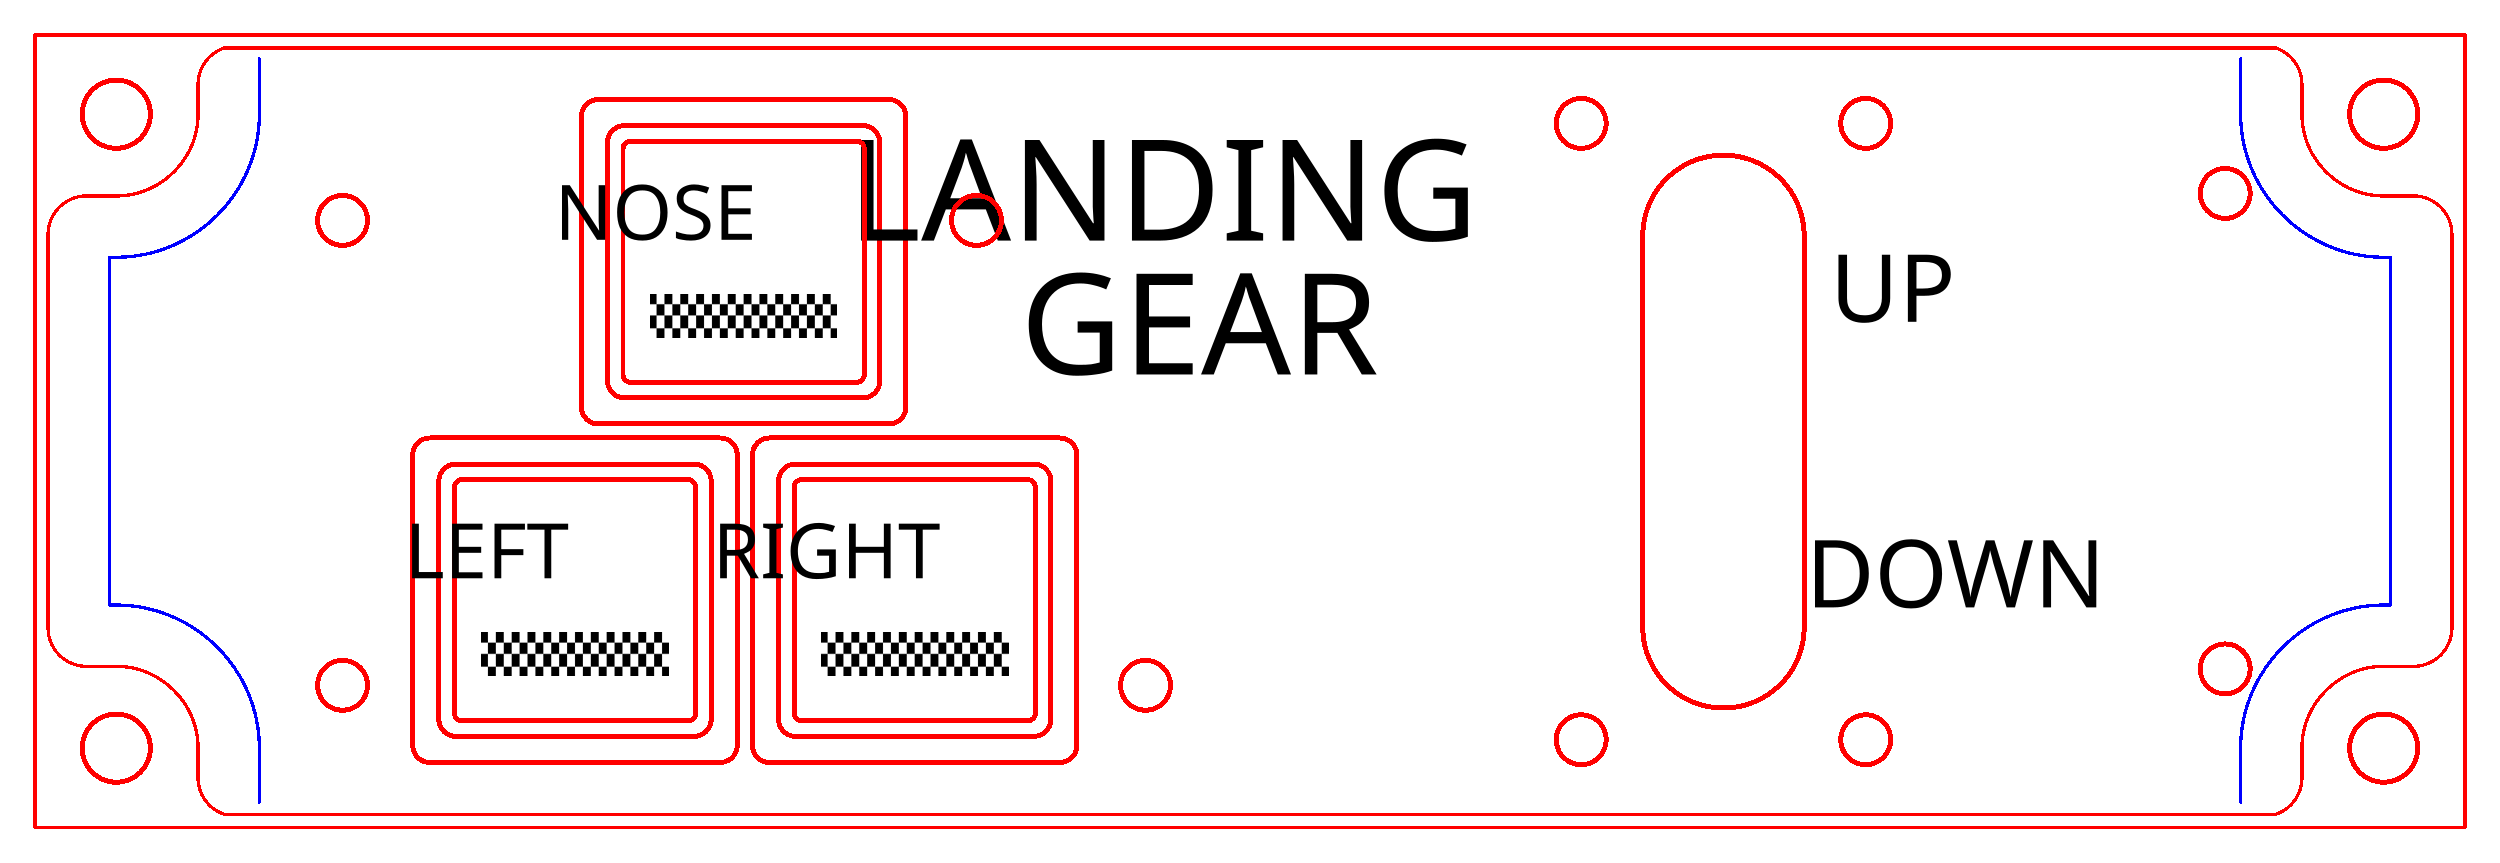
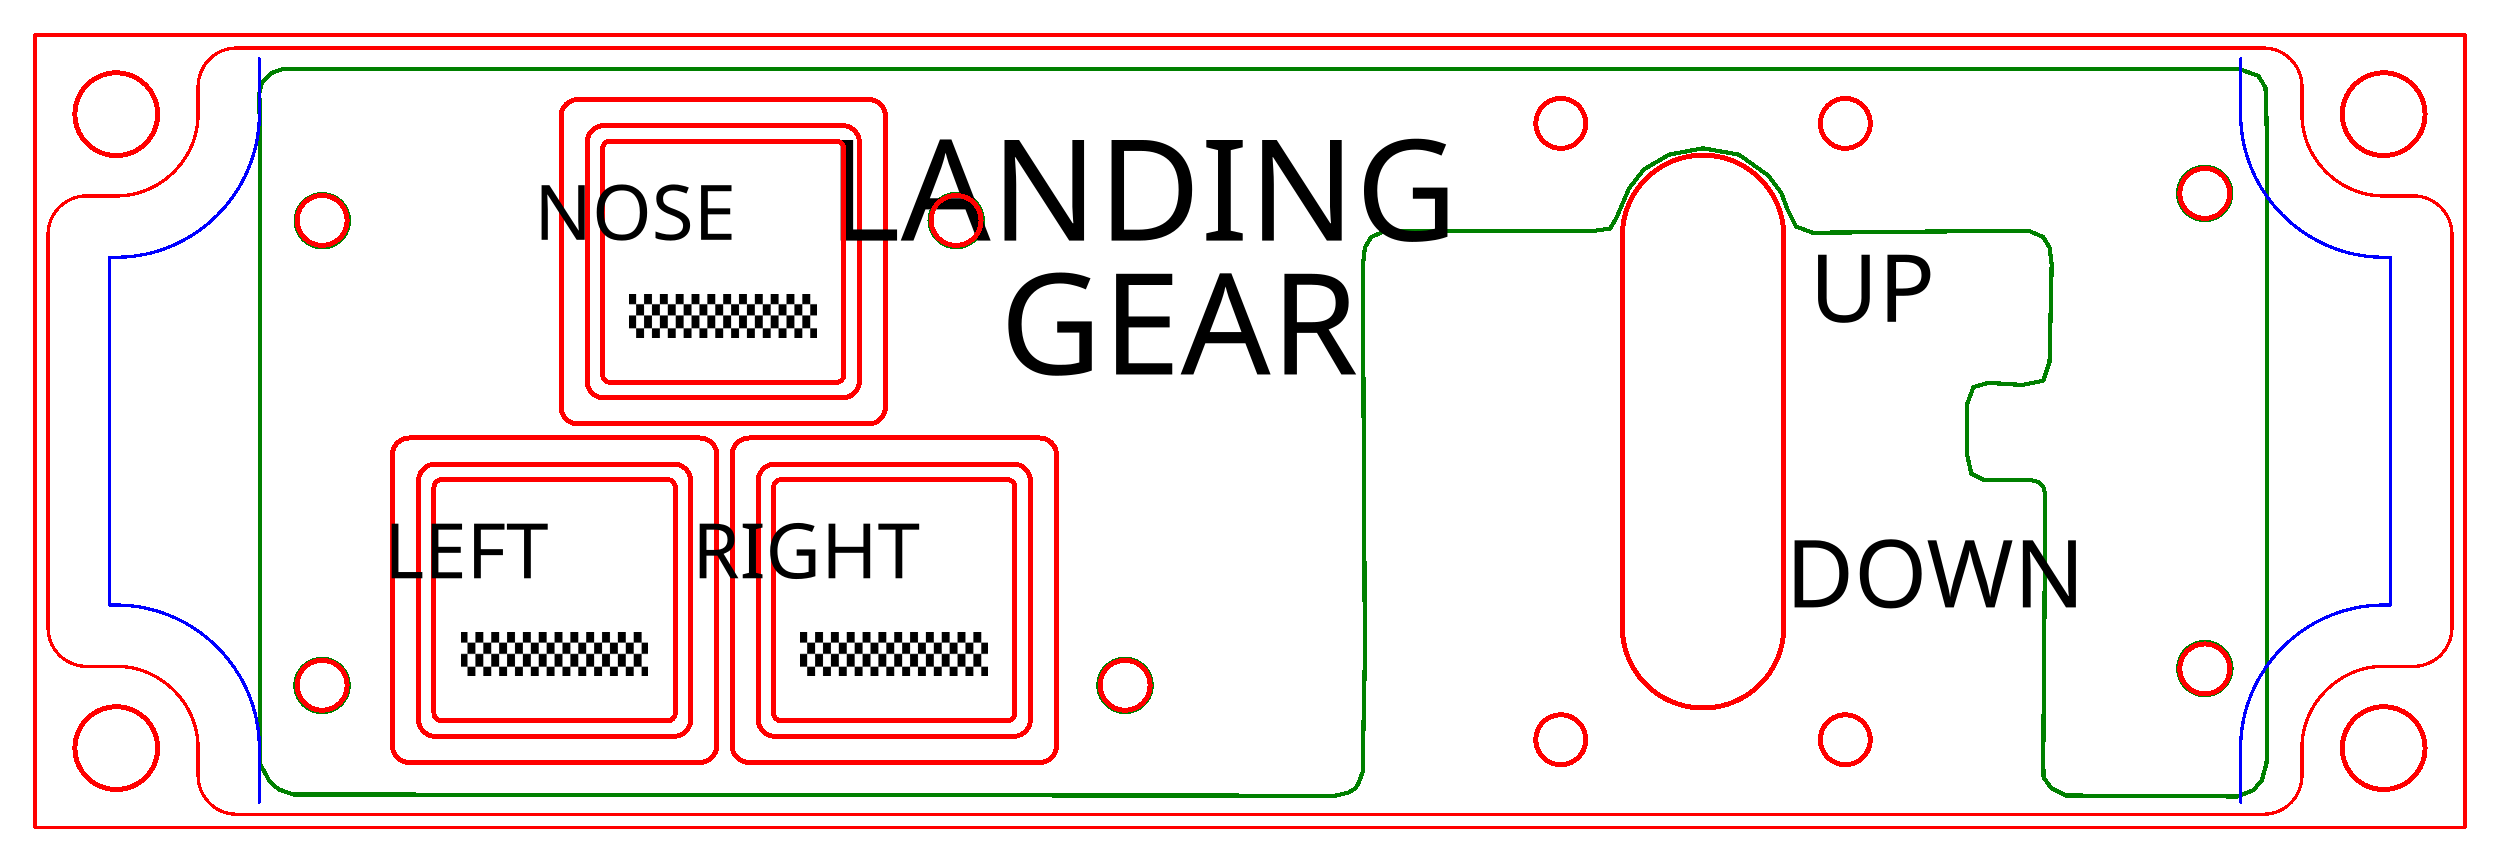
<svg xmlns="http://www.w3.org/2000/svg" xmlns:xlink="http://www.w3.org/1999/xlink" width="150.25mm" height="51.825mm" viewBox="0 0 150.251 51.825" version="1.1" id="svg14672">
  <defs id="defs14666">
    <pattern xlink:href="#Checkerboard" id="pattern7008" patternTransform="matrix(0,0.7233423,-0.4756482,-8.0541816e-8,146.8295,68.77182)" />
    <pattern patternUnits="userSpaceOnUse" width="2" height="2" patternTransform="translate(0,0) scale(10,10)" id="Checkerboard">
      <rect style="fill:black;stroke:none" x="0" y="0" width="1" height="1" id="rect6122" />
      <rect style="fill:black;stroke:none" x="1" y="1" width="1" height="1" id="rect6124" />
    </pattern>
  </defs>
  <g id="layer9" style="display:inline;opacity:1" transform="translate(-2192.267,-624.7174)">
-     <rect style="display:inline;opacity:1;fill:none;stroke:#ff0000;stroke-width:0.3;stroke-miterlimit:4;stroke-dasharray:none;shape-rendering:crispEdges;stop-color:#000000" id="rect2645" width="19.5" height="19.5" x="2227.21" y="630.698" rx="1.025" ry="1.025" />
-     <rect style="display:inline;opacity:1;fill:none;stroke:#ff0000;stroke-width:0.3;stroke-miterlimit:4;stroke-dasharray:none;shape-rendering:crispEdges;stop-color:#000000" id="rect2659" width="19.5" height="19.5" x="2217.075" y="651.04" rx="1.025" ry="1.025" />
-     <rect style="display:inline;opacity:1;fill:none;stroke:#ff0000;stroke-width:0.3;stroke-miterlimit:4;stroke-dasharray:none;shape-rendering:crispEdges;stop-color:#000000" id="rect2673" width="19.5" height="19.5" x="2237.491" y="651.04" rx="1.025" ry="1.025" />
+     <rect style="display:inline;opacity:1;fill:none;stroke:#ff0000;stroke-width:0.3;stroke-miterlimit:4;stroke-dasharray:none;shape-rendering:crispEdges;stop-color:#000000" id="rect2645" width="19.5" height="19.5" x="2225.984" y="630.698" rx="1.025" ry="1.025" />
+     <rect style="display:inline;opacity:1;fill:none;stroke:#ff0000;stroke-width:0.3;stroke-miterlimit:4;stroke-dasharray:none;shape-rendering:crispEdges;stop-color:#000000" id="rect2659" width="19.5" height="19.5" x="2215.849" y="651.04" rx="1.025" ry="1.025" />
+     <rect style="display:inline;opacity:1;fill:none;stroke:#ff0000;stroke-width:0.3;stroke-miterlimit:4;stroke-dasharray:none;shape-rendering:crispEdges;stop-color:#000000" id="rect2673" width="19.5" height="19.5" x="2236.265" y="651.04" rx="1.025" ry="1.025" />
    <path id="path18197" style="display:inline;opacity:1;fill:none;stroke:#ff0000;stroke-width:0.2;stroke-linecap:butt;stroke-linejoin:round;stroke-miterlimit:4;stroke-dasharray:none;stroke-dashoffset:0;stroke-opacity:1;filter:url(#filter15798);shape-rendering:crispEdges;stop-color:#000000" d="m 2194.367,626.817 v 4.763 9.525 h -5e-4 v 9.525 9.525 h 5e-4 v 4.763 9.525 h 146.05 v -9.525 -4.763 0 -9.525 -9.525 0 -9.525 -4.763 z" />
-     <circle style="display:inline;opacity:1;fill:none;stroke:#ff0000;stroke-width:0.3;stroke-linecap:round;stroke-miterlimit:4;stroke-dasharray:none;filter:url(#filter15798);shape-rendering:crispEdges;stop-color:#000000" id="circle18199" cx="-2199.256" cy="-631.58" r="2.048" transform="scale(-1)" />
-     <circle style="display:inline;opacity:1;fill:none;stroke:#ff0000;stroke-width:0.3;stroke-linecap:round;stroke-miterlimit:4;stroke-dasharray:none;filter:url(#filter15798);shape-rendering:crispEdges;stop-color:#000000" id="circle18201" cx="-2199.256" cy="-669.68" r="2.048" transform="scale(-1)" />
-     <circle style="display:inline;opacity:1;fill:none;stroke:#ff0000;stroke-width:0.3;stroke-linecap:round;stroke-miterlimit:4;stroke-dasharray:none;filter:url(#filter15798);shape-rendering:crispEdges;stop-color:#000000" id="circle18203" cx="-2335.527" cy="-669.68" r="2.048" transform="scale(-1)" />
-     <circle style="display:inline;opacity:1;fill:none;stroke:#ff0000;stroke-width:0.3;stroke-linecap:round;stroke-miterlimit:4;stroke-dasharray:none;filter:url(#filter15798);shape-rendering:crispEdges;stop-color:#000000" id="circle18205" cx="2335.527" cy="-631.58" r="2.048" transform="scale(1,-1)" />
-     <circle style="display:inline;opacity:1;fill:none;stroke:#ff0000;stroke-width:0.3;stroke-linecap:round;stroke-miterlimit:4;stroke-dasharray:none;filter:url(#filter15798);shape-rendering:crispEdges;stop-color:#000000" id="circle18211" cx="-2326.002" cy="-664.918" r="1.499" transform="scale(-1)" />
-     <circle style="display:inline;opacity:1;fill:none;stroke:#ff0000;stroke-width:0.3;stroke-linecap:round;stroke-miterlimit:4;stroke-dasharray:none;filter:url(#filter15798);shape-rendering:crispEdges;stop-color:#000000" id="circle18213" cx="2326.002" cy="-636.343" r="1.499" transform="scale(1,-1)" />
-     <circle style="display:inline;opacity:1;fill:none;stroke:#ff0000;stroke-width:0.3;stroke-linecap:round;stroke-miterlimit:4;stroke-dasharray:none;filter:url(#filter15798);shape-rendering:crispEdges;stop-color:#000000" id="circle18221" cx="2304.397" cy="-632.134" r="1.499" transform="scale(1,-1)" />
-     <circle style="display:inline;opacity:1;fill:none;stroke:#ff0000;stroke-width:0.3;stroke-linecap:round;stroke-miterlimit:4;stroke-dasharray:none;filter:url(#filter15798);shape-rendering:crispEdges;stop-color:#000000" id="circle18223" cx="2304.397" cy="-669.176" r="1.499" transform="scale(1,-1)" />
-     <circle style="display:inline;opacity:1;fill:none;stroke:#ff0000;stroke-width:0.3;stroke-linecap:round;stroke-miterlimit:4;stroke-dasharray:none;filter:url(#filter15798);shape-rendering:crispEdges;stop-color:#000000" id="circle18225" cx="2287.297" cy="-632.134" r="1.499" transform="scale(1,-1)" />
-     <circle style="display:inline;opacity:1;fill:none;stroke:#ff0000;stroke-width:0.3;stroke-linecap:round;stroke-miterlimit:4;stroke-dasharray:none;filter:url(#filter15798);shape-rendering:crispEdges;stop-color:#000000" id="circle18227" cx="2287.297" cy="-669.176" r="1.499" transform="scale(1,-1)" />
-     <rect style="display:inline;opacity:1;fill:none;stroke:#ff0000;stroke-width:0.3;stroke-miterlimit:4;stroke-dasharray:none;shape-rendering:crispEdges;stop-color:#000000" id="rect2647-0-3" width="9.7" height="33.225" x="2290.997" y="634.043" rx="4.85" ry="4.85" />
-     <circle style="display:inline;opacity:1;fill:none;stroke:#ff0000;stroke-width:0.3;stroke-linecap:round;stroke-miterlimit:4;stroke-dasharray:none;filter:url(#filter15798);shape-rendering:crispEdges;stop-color:#000000" id="circle32781-8" cx="2212.853" cy="-637.963" r="1.499" transform="scale(1,-1)" />
-     <circle style="display:inline;opacity:1;fill:none;stroke:#ff0000;stroke-width:0.3;stroke-linecap:round;stroke-miterlimit:4;stroke-dasharray:none;filter:url(#filter15798);shape-rendering:crispEdges;stop-color:#000000" id="circle32783-5" cx="2212.853" cy="-665.903" r="1.499" transform="scale(1,-1)" />
-     <circle style="display:inline;opacity:1;fill:none;stroke:#ff0000;stroke-width:0.3;stroke-linecap:round;stroke-miterlimit:4;stroke-dasharray:none;filter:url(#filter15798);shape-rendering:crispEdges;stop-color:#000000" id="circle32785-7" cx="2250.953" cy="-637.963" r="1.499" transform="scale(1,-1)" />
-     <circle style="display:inline;opacity:1;fill:none;stroke:#ff0000;stroke-width:0.3;stroke-linecap:round;stroke-miterlimit:4;stroke-dasharray:none;filter:url(#filter15798);shape-rendering:crispEdges;stop-color:#000000" id="circle32787-5" cx="2261.113" cy="-665.903" r="1.499" transform="scale(1,-1)" />
+     <circle style="display:inline;opacity:1;fill:none;stroke:#ff0000;stroke-width:0.3;stroke-linecap:round;stroke-miterlimit:4;stroke-dasharray:none;filter:url(#filter15798);shape-rendering:crispEdges;stop-color:#000000" id="circle18199" cx="-2199.256" cy="-631.58" r="2.488" transform="scale(-1)" />
+     <circle style="display:inline;opacity:1;fill:none;stroke:#ff0000;stroke-width:0.3;stroke-linecap:round;stroke-miterlimit:4;stroke-dasharray:none;filter:url(#filter15798);shape-rendering:crispEdges;stop-color:#000000" id="circle18201" cx="-2199.256" cy="-669.68" r="2.488" transform="scale(-1)" />
+     <circle style="display:inline;opacity:1;fill:none;stroke:#ff0000;stroke-width:0.3;stroke-linecap:round;stroke-miterlimit:4;stroke-dasharray:none;filter:url(#filter15798);shape-rendering:crispEdges;stop-color:#000000" id="circle18203" cx="-2335.527" cy="-669.68" r="2.488" transform="scale(-1)" />
+     <circle style="display:inline;opacity:1;fill:none;stroke:#ff0000;stroke-width:0.3;stroke-linecap:round;stroke-miterlimit:4;stroke-dasharray:none;filter:url(#filter15798);shape-rendering:crispEdges;stop-color:#000000" id="circle18205" cx="2335.527" cy="-631.58" r="2.488" transform="scale(1,-1)" />
+     <circle style="display:inline;opacity:1;fill:none;stroke:#ff0000;stroke-width:0.3;stroke-linecap:round;stroke-miterlimit:4;stroke-dasharray:none;filter:url(#filter15798);shape-rendering:crispEdges;stop-color:#000000" id="circle18211" cx="-2324.776" cy="-664.918" r="1.499" transform="scale(-1)" />
+     <circle style="display:inline;opacity:1;fill:none;stroke:#ff0000;stroke-width:0.3;stroke-linecap:round;stroke-miterlimit:4;stroke-dasharray:none;filter:url(#filter15798);shape-rendering:crispEdges;stop-color:#000000" id="circle18213" cx="2324.776" cy="-636.343" r="1.499" transform="scale(1,-1)" />
+     <circle style="display:inline;opacity:1;fill:none;stroke:#ff0000;stroke-width:0.3;stroke-linecap:round;stroke-miterlimit:4;stroke-dasharray:none;filter:url(#filter15798);shape-rendering:crispEdges;stop-color:#000000" id="circle18221" cx="2303.171" cy="-632.134" r="1.499" transform="scale(1,-1)" />
+     <circle style="display:inline;opacity:1;fill:none;stroke:#ff0000;stroke-width:0.3;stroke-linecap:round;stroke-miterlimit:4;stroke-dasharray:none;filter:url(#filter15798);shape-rendering:crispEdges;stop-color:#000000" id="circle18223" cx="2303.171" cy="-669.176" r="1.499" transform="scale(1,-1)" />
+     <circle style="display:inline;opacity:1;fill:none;stroke:#ff0000;stroke-width:0.3;stroke-linecap:round;stroke-miterlimit:4;stroke-dasharray:none;filter:url(#filter15798);shape-rendering:crispEdges;stop-color:#000000" id="circle18225" cx="2286.071" cy="-632.134" r="1.499" transform="scale(1,-1)" />
+     <circle style="display:inline;opacity:1;fill:none;stroke:#ff0000;stroke-width:0.3;stroke-linecap:round;stroke-miterlimit:4;stroke-dasharray:none;filter:url(#filter15798);shape-rendering:crispEdges;stop-color:#000000" id="circle18227" cx="2286.071" cy="-669.176" r="1.499" transform="scale(1,-1)" />
+     <rect style="display:inline;opacity:1;fill:none;stroke:#ff0000;stroke-width:0.3;stroke-miterlimit:4;stroke-dasharray:none;shape-rendering:crispEdges;stop-color:#000000" id="rect2647-0-3" width="9.7" height="33.225" x="2289.771" y="634.043" rx="4.85" ry="4.85" />
+     <circle style="display:inline;opacity:1;fill:none;stroke:#ff0000;stroke-width:0.3;stroke-linecap:round;stroke-miterlimit:4;stroke-dasharray:none;filter:url(#filter15798);shape-rendering:crispEdges;stop-color:#000000" id="circle32781-8" cx="2211.627" cy="-637.963" r="1.499" transform="scale(1,-1)" />
+     <circle style="display:inline;opacity:1;fill:none;stroke:#ff0000;stroke-width:0.3;stroke-linecap:round;stroke-miterlimit:4;stroke-dasharray:none;filter:url(#filter15798);shape-rendering:crispEdges;stop-color:#000000" id="circle32783-5" cx="2211.627" cy="-665.903" r="1.499" transform="scale(1,-1)" />
+     <circle style="display:inline;opacity:1;fill:none;stroke:#ff0000;stroke-width:0.3;stroke-linecap:round;stroke-miterlimit:4;stroke-dasharray:none;filter:url(#filter15798);shape-rendering:crispEdges;stop-color:#000000" id="circle32785-7" cx="2249.727" cy="-637.963" r="1.499" transform="scale(1,-1)" />
+     <circle style="display:inline;opacity:1;fill:none;stroke:#ff0000;stroke-width:0.3;stroke-linecap:round;stroke-miterlimit:4;stroke-dasharray:none;filter:url(#filter15798);shape-rendering:crispEdges;stop-color:#000000" id="circle32787-5" cx="2259.887" cy="-665.903" r="1.499" transform="scale(1,-1)" />
+   </g>
+   <g id="layer4" style="display:inline">
+     <g id="g6845-2" transform="matrix(0.2539979,0,0,0.2539979,-1013.37,-768.9643)" style="stroke:#008000">
+       <circle cx="4511.339" cy="3073.202" r="6.299" stroke-width="1" fill-opacity="0" id="circle6670-5" style="stroke:#008000" />
+       <circle cx="4511.38" cy="3185.637" r="6.299" stroke-width="1" fill-opacity="0" id="circle6673-2" style="stroke:#008000" />
+       <circle cx="4255.877" cy="3189.605" r="6.299" stroke-width="1" fill-opacity="0" id="circle6676-6" style="stroke:#008000" />
+       <circle cx="4065.88" cy="3189.637" r="6.299" stroke-width="1" fill-opacity="0" id="circle6679-6" style="stroke:#008000" />
+       <circle cx="4215.94" cy="3079.626" r="6.299" stroke-width="1" fill-opacity="0" id="circle6682-1" style="stroke:#008000" />
+       <circle cx="4065.939" cy="3079.676" r="6.299" stroke-width="1" fill-opacity="0" id="circle6685-2" style="stroke:#008000" />
+       <path id="gge888-5" transform="translate(-0.6605478,-4.623834)" style="fill:none;stroke:#008000;stroke-width:1;stroke-linecap:round;stroke-linejoin:round;shape-rendering:crispEdges" d="m 4052.2,3051.65 2.5,-2.35 2.6,-0.92 h 462.8 l 4.6,1.62 1.7,2.8 0.16,4.82 0.17,7.18 0.07,142.85 -0.15,4.95 -1.15,4.2 -2.05,2.27 -3.72,1.45 -40.53,-0.22 -3.5,-1.75 -1.8,-2.5 -0.1,-3.4 0.5,-61.5 v -2 l -0.5,-2 -1,-1 -2,-0.5 h -11 l -3,-1.5 -1,-4.5 v -12 l 1.5,-4 3.5,-1 8,0.5 5,-1 1.5,-4.5 0.5,-23 -0.5,-4 -1.5,-2.5 -3.5,-1.5 h -3.5 l -47.5,0.5 -4,-1.5 -2,-4 -1.5,-4 -3,-4 -7,-5 -8.5,-1.5 -8,1.5 -6,3.5 -3.5,4.5 -3,7 -1.5,2.5 -3.5,0.5 h -46.5 -3 l -3.5,1.5 -1.5,2.5 -0.5,4.5 0.5,92 -0.5,25 v 2.5 l -1,2.7 -0.8,1.286 -1.6,0.964 -3.157,0.75 -246.443,-0.3 -3.55,-1.2 -2.125,-1.925 -2.325,-4.225 v -4.05 -147.5 l -0.1,-7 0.5,-2.1" />
+     </g>
  </g>
  <g id="layer2" style="display:inline" transform="translate(6.989252,-83.62481)">
    <path id="path18217-1" style="font-variation-settings:'wdth' 95, 'wght' 600;display:inline;opacity:1;fill:none;fill-opacity:1;stroke:#0000ff;stroke-width:0.2;stroke-linecap:round;stroke-linejoin:round;stroke-miterlimit:4;stroke-dasharray:none;stroke-dashoffset:0;shape-rendering:crispEdges;stop-color:#000000" d="m 127.672,131.84 v -3.254 c 3.4e-4,-2.354 0.982,-4.52 2.529,-6.061 1.541,-1.552 3.711,-2.537 6.068,-2.537 h 0.418 V 99.088 h -0.418 c -2.36,-2.29e-4 -4.529,-0.989 -6.068,-2.539 -1.548,-1.541 -2.529,-3.706 -2.529,-6.061 v -3.328 m -119.072,0 v 3.328 c -3.479e-4,2.351 -0.978,4.518 -2.527,6.061 -1.541,1.552 -3.71,2.539 -6.07,2.539 h -0.418 v 20.9 h 0.418 c 2.357,2.3e-4 4.527,0.983 6.07,2.537 1.549,1.543 2.527,3.71 2.527,6.061 v 3.254" />
  </g>
  <g id="layer6" transform="translate(-2136.289,-559.0899)" style="display:inline;opacity:1">
-     <path id="path18217" style="font-variation-settings:'wdth' 95, 'wght' 600;display:inline;opacity:1;fill:none;fill-opacity:1;stroke:#ff0000;stroke-width:0.2;stroke-linecap:round;stroke-linejoin:round;stroke-miterlimit:4;stroke-dasharray:none;stroke-dashoffset:0;shape-rendering:crispEdges;stop-color:#000000" d="m 2149.753,561.977 c -0.907,0.311 -1.56,1.169 -1.56,2.181 v 1.795 c -2e-4,1.352 -0.556,2.574 -1.449,3.459 -0.885,0.896 -2.11,1.454 -3.464,1.454 h -1.806 c -1.27,0.006 -2.297,1.038 -2.297,2.308 v 23.655 c 0,1.27 1.027,2.302 2.297,2.308 h 1.806 c 1.354,1.3e-4 2.579,0.558 3.464,1.454 0.893,0.885 1.449,2.108 1.449,3.459 v 1.795 c 0,1.012 0.653,1.87 1.56,2.181 h 123.323 c 0.907,-0.311 1.559,-1.169 1.559,-2.181 v -1.795 c 2e-4,-1.352 0.556,-2.574 1.449,-3.459 0.885,-0.896 2.11,-1.454 3.464,-1.454 h 1.806 c 1.27,-0.006 2.297,-1.038 2.297,-2.308 v -23.655 0 c 0,-1.27 -1.027,-2.302 -2.297,-2.308 h -1.806 c -1.354,-1.3e-4 -2.579,-0.558 -3.464,-1.454 -0.893,-0.885 -1.449,-2.108 -1.449,-3.459 v -1.795 c 0,-1.012 -0.652,-1.87 -1.559,-2.181 z" />
-     <rect style="display:inline;opacity:1;fill:none;stroke:#ff0000;stroke-width:0.3;stroke-miterlimit:4;stroke-dasharray:none;shape-rendering:crispEdges;stop-color:#000000" id="rect2647" width="16.365" height="16.365" x="2172.8" y="566.638" rx="1.025" ry="1.025" />
-     <rect style="display:inline;opacity:1;fill:none;stroke:#ff0000;stroke-width:0.3;stroke-miterlimit:4;stroke-dasharray:none;shape-rendering:crispEdges;stop-color:#000000" id="rect2661" width="16.365" height="16.365" x="2162.665" y="586.98" rx="1.025" ry="1.025" />
-     <rect style="display:inline;opacity:1;fill:none;stroke:#ff0000;stroke-width:0.3;stroke-miterlimit:4;stroke-dasharray:none;shape-rendering:crispEdges;stop-color:#000000" id="rect2675" width="16.365" height="16.365" x="2183.081" y="586.98" rx="1.025" ry="1.025" />
-     <text xml:space="preserve" style="font-style:normal;font-variant:normal;font-weight:normal;font-stretch:normal;font-size:5.644px;line-height:0.95;font-family:Bahnschrift;-inkscape-font-specification:'Bahnschrift, @wght=600,wdth=90.0';font-variant-ligatures:normal;font-variant-position:normal;font-variant-caps:normal;font-variant-numeric:normal;font-variant-alternates:normal;font-variant-east-asian:normal;font-variation-settings:'wdth' 90, 'wght' 600;text-indent:0;text-align:center;text-decoration:none;text-decoration-line:none;text-decoration-style:solid;text-decoration-color:#000000;letter-spacing:0px;word-spacing:0px;text-transform:none;writing-mode:lr-tb;direction:ltr;text-orientation:mixed;dominant-baseline:auto;baseline-shift:baseline;text-anchor:middle;white-space:normal;shape-padding:0;shape-margin:0;display:inline;opacity:1;vector-effect:none;fill:#000000;fill-opacity:1;stroke:none;stroke-width:0.265;stroke-linecap:butt;stroke-linejoin:miter;stroke-miterlimit:4;stroke-dasharray:none;stroke-dashoffset:0;stroke-opacity:1;stop-color:#000000" x="2253.721" y="578.43" id="text3004">
-       <tspan x="2253.721" y="578.43" style="font-style:normal;font-variant:normal;font-weight:normal;font-stretch:normal;font-size:5.644px;line-height:0.95;font-family:Bahnschrift;-inkscape-font-specification:'Bahnschrift, @wght=600,wdth=90.0';font-variant-ligatures:normal;font-variant-position:normal;font-variant-caps:normal;font-variant-numeric:normal;font-variant-alternates:normal;font-variant-east-asian:normal;font-variation-settings:'wdth' 90, 'wght' 600;text-indent:0;text-align:center;text-decoration:none;text-decoration-line:none;text-decoration-style:solid;text-decoration-color:#000000;letter-spacing:0px;word-spacing:0px;text-transform:none;writing-mode:lr-tb;direction:ltr;text-orientation:mixed;dominant-baseline:auto;baseline-shift:baseline;text-anchor:middle;white-space:normal;shape-padding:0;shape-margin:0;inline-size:0;vector-effect:none;fill:#000000;fill-opacity:1;stroke:none;stroke-width:0.265;stroke-linecap:butt;stroke-linejoin:miter;stroke-miterlimit:4;stroke-dasharray:none;stroke-dashoffset:0;stroke-opacity:1;stop-color:#000000;stop-opacity:1" id="tspan3006">UP</tspan>
+     <rect style="display:inline;opacity:1;fill:none;stroke:#ff0000;stroke-width:0.3;stroke-miterlimit:4;stroke-dasharray:none;shape-rendering:crispEdges;stop-color:#000000" id="rect2647" width="16.365" height="16.365" x="2171.574" y="566.638" rx="1.025" ry="1.025" />
+     <rect style="display:inline;opacity:1;fill:none;stroke:#ff0000;stroke-width:0.3;stroke-miterlimit:4;stroke-dasharray:none;shape-rendering:crispEdges;stop-color:#000000" id="rect2661" width="16.365" height="16.365" x="2161.439" y="586.98" rx="1.025" ry="1.025" />
+     <rect style="display:inline;opacity:1;fill:none;stroke:#ff0000;stroke-width:0.3;stroke-miterlimit:4;stroke-dasharray:none;shape-rendering:crispEdges;stop-color:#000000" id="rect2675" width="16.365" height="16.365" x="2181.855" y="586.98" rx="1.025" ry="1.025" />
+     <text xml:space="preserve" style="font-style:normal;font-variant:normal;font-weight:normal;font-stretch:normal;font-size:5.644px;line-height:0.95;font-family:Bahnschrift;-inkscape-font-specification:'Bahnschrift, @wght=600,wdth=90.0';font-variant-ligatures:normal;font-variant-position:normal;font-variant-caps:normal;font-variant-numeric:normal;font-variant-alternates:normal;font-variant-east-asian:normal;font-variation-settings:'wdth' 90, 'wght' 600;text-indent:0;text-align:center;text-decoration:none;text-decoration-line:none;text-decoration-style:solid;text-decoration-color:#000000;letter-spacing:0px;word-spacing:0px;text-transform:none;writing-mode:lr-tb;direction:ltr;text-orientation:mixed;dominant-baseline:auto;baseline-shift:baseline;text-anchor:middle;white-space:normal;shape-padding:0;shape-margin:0;display:inline;opacity:1;vector-effect:none;fill:#000000;fill-opacity:1;stroke:none;stroke-width:0.265;stroke-linecap:butt;stroke-linejoin:miter;stroke-miterlimit:4;stroke-dasharray:none;stroke-dashoffset:0;stroke-opacity:1;stop-color:#000000" x="2252.495" y="578.43" id="text3004">
+       <tspan x="2252.495" y="578.43" style="font-style:normal;font-variant:normal;font-weight:normal;font-stretch:normal;font-size:5.644px;line-height:0.95;font-family:Bahnschrift;-inkscape-font-specification:'Bahnschrift, @wght=600,wdth=90.0';font-variant-ligatures:normal;font-variant-position:normal;font-variant-caps:normal;font-variant-numeric:normal;font-variant-alternates:normal;font-variant-east-asian:normal;font-variation-settings:'wdth' 90, 'wght' 600;text-indent:0;text-align:center;text-decoration:none;text-decoration-line:none;text-decoration-style:solid;text-decoration-color:#000000;letter-spacing:0px;word-spacing:0px;text-transform:none;writing-mode:lr-tb;direction:ltr;text-orientation:mixed;dominant-baseline:auto;baseline-shift:baseline;text-anchor:middle;white-space:normal;shape-padding:0;shape-margin:0;inline-size:0;vector-effect:none;fill:#000000;fill-opacity:1;stroke:none;stroke-width:0.265;stroke-linecap:butt;stroke-linejoin:miter;stroke-miterlimit:4;stroke-dasharray:none;stroke-dashoffset:0;stroke-opacity:1;stop-color:#000000;stop-opacity:1" id="tspan3006">UP</tspan>
    </text>
-     <text xml:space="preserve" style="font-style:normal;font-variant:normal;font-weight:normal;font-stretch:normal;font-size:5.644px;line-height:0.95;font-family:Bahnschrift;-inkscape-font-specification:'Bahnschrift, @wght=600,wdth=90.0';font-variant-ligatures:normal;font-variant-position:normal;font-variant-caps:normal;font-variant-numeric:normal;font-variant-alternates:normal;font-variant-east-asian:normal;font-variation-settings:'wdth' 90, 'wght' 600;text-indent:0;text-align:center;text-decoration:none;text-decoration-line:none;text-decoration-style:solid;text-decoration-color:#000000;letter-spacing:0px;word-spacing:0px;text-transform:none;writing-mode:lr-tb;direction:ltr;text-orientation:mixed;dominant-baseline:auto;baseline-shift:baseline;text-anchor:middle;white-space:normal;shape-padding:0;shape-margin:0;display:inline;opacity:1;vector-effect:none;fill:#000000;fill-opacity:1;stroke:none;stroke-width:0.265;stroke-linecap:butt;stroke-linejoin:miter;stroke-miterlimit:4;stroke-dasharray:none;stroke-dashoffset:0;stroke-opacity:1;stop-color:#000000" x="2257.498" y="595.591" id="text3012">
-       <tspan x="2257.498" y="595.591" style="font-style:normal;font-variant:normal;font-weight:normal;font-stretch:normal;font-size:5.644px;line-height:0.95;font-family:Bahnschrift;-inkscape-font-specification:'Bahnschrift, @wght=600,wdth=90.0';font-variant-ligatures:normal;font-variant-position:normal;font-variant-caps:normal;font-variant-numeric:normal;font-variant-alternates:normal;font-variant-east-asian:normal;font-variation-settings:'wdth' 90, 'wght' 600;text-indent:0;text-align:center;text-decoration:none;text-decoration-line:none;text-decoration-style:solid;text-decoration-color:#000000;letter-spacing:0px;word-spacing:0px;text-transform:none;writing-mode:lr-tb;direction:ltr;text-orientation:mixed;dominant-baseline:auto;baseline-shift:baseline;text-anchor:middle;white-space:normal;shape-padding:0;shape-margin:0;inline-size:0;vector-effect:none;fill:#000000;fill-opacity:1;stroke:none;stroke-width:0.265;stroke-linecap:butt;stroke-linejoin:miter;stroke-miterlimit:4;stroke-dasharray:none;stroke-dashoffset:0;stroke-opacity:1;stop-color:#000000;stop-opacity:1" id="tspan3016">DOWN</tspan>
+     <text xml:space="preserve" style="font-style:normal;font-variant:normal;font-weight:normal;font-stretch:normal;font-size:5.644px;line-height:0.95;font-family:Bahnschrift;-inkscape-font-specification:'Bahnschrift, @wght=600,wdth=90.0';font-variant-ligatures:normal;font-variant-position:normal;font-variant-caps:normal;font-variant-numeric:normal;font-variant-alternates:normal;font-variant-east-asian:normal;font-variation-settings:'wdth' 90, 'wght' 600;text-indent:0;text-align:center;text-decoration:none;text-decoration-line:none;text-decoration-style:solid;text-decoration-color:#000000;letter-spacing:0px;word-spacing:0px;text-transform:none;writing-mode:lr-tb;direction:ltr;text-orientation:mixed;dominant-baseline:auto;baseline-shift:baseline;text-anchor:middle;white-space:normal;shape-padding:0;shape-margin:0;display:inline;opacity:1;vector-effect:none;fill:#000000;fill-opacity:1;stroke:none;stroke-width:0.265;stroke-linecap:butt;stroke-linejoin:miter;stroke-miterlimit:4;stroke-dasharray:none;stroke-dashoffset:0;stroke-opacity:1;stop-color:#000000" x="2256.272" y="595.591" id="text3012">
+       <tspan x="2256.272" y="595.591" style="font-style:normal;font-variant:normal;font-weight:normal;font-stretch:normal;font-size:5.644px;line-height:0.95;font-family:Bahnschrift;-inkscape-font-specification:'Bahnschrift, @wght=600,wdth=90.0';font-variant-ligatures:normal;font-variant-position:normal;font-variant-caps:normal;font-variant-numeric:normal;font-variant-alternates:normal;font-variant-east-asian:normal;font-variation-settings:'wdth' 90, 'wght' 600;text-indent:0;text-align:center;text-decoration:none;text-decoration-line:none;text-decoration-style:solid;text-decoration-color:#000000;letter-spacing:0px;word-spacing:0px;text-transform:none;writing-mode:lr-tb;direction:ltr;text-orientation:mixed;dominant-baseline:auto;baseline-shift:baseline;text-anchor:middle;white-space:normal;shape-padding:0;shape-margin:0;inline-size:0;vector-effect:none;fill:#000000;fill-opacity:1;stroke:none;stroke-width:0.265;stroke-linecap:butt;stroke-linejoin:miter;stroke-miterlimit:4;stroke-dasharray:none;stroke-dashoffset:0;stroke-opacity:1;stop-color:#000000;stop-opacity:1" id="tspan3016">DOWN</tspan>
    </text>
-     <text xml:space="preserve" style="font-style:normal;font-variant:normal;font-weight:normal;font-stretch:normal;font-size:8.467px;line-height:0.95;font-family:Bahnschrift;-inkscape-font-specification:'Bahnschrift, @wght=499,wdth=90.0';font-variant-ligatures:normal;font-variant-position:normal;font-variant-caps:normal;font-variant-numeric:normal;font-variant-alternates:normal;font-variant-east-asian:normal;font-variation-settings:'wdth' 90, 'wght' 499;text-indent:0;text-align:center;text-decoration:none;text-decoration-line:none;text-decoration-style:solid;text-decoration-color:#000000;letter-spacing:0px;word-spacing:0px;text-transform:none;writing-mode:lr-tb;direction:ltr;text-orientation:mixed;dominant-baseline:auto;baseline-shift:baseline;text-anchor:middle;white-space:normal;shape-padding:0;shape-margin:0;display:inline;opacity:1;vector-effect:none;fill:#000000;fill-opacity:1;stroke:none;stroke-width:0.265;stroke-linecap:butt;stroke-linejoin:miter;stroke-miterlimit:4;stroke-dasharray:none;stroke-dashoffset:0;stroke-opacity:1;stop-color:#000000" x="2213.879" y="573.549" id="text17318">
-       <tspan x="2213.879" y="573.549" style="font-style:normal;font-variant:normal;font-weight:normal;font-stretch:normal;font-size:8.467px;line-height:0.95;font-family:Bahnschrift;-inkscape-font-specification:'Bahnschrift, @wght=499,wdth=90.0';font-variant-ligatures:normal;font-variant-position:normal;font-variant-caps:normal;font-variant-numeric:normal;font-variant-alternates:normal;font-variant-east-asian:normal;font-variation-settings:'wdth' 90, 'wght' 499;text-indent:0;text-align:center;text-decoration:none;text-decoration-line:none;text-decoration-style:solid;text-decoration-color:#000000;letter-spacing:0px;word-spacing:0px;text-transform:none;writing-mode:lr-tb;direction:ltr;text-orientation:mixed;dominant-baseline:auto;baseline-shift:baseline;text-anchor:middle;white-space:normal;shape-padding:0;shape-margin:0;inline-size:0;vector-effect:none;fill:#000000;fill-opacity:1;stroke:none;stroke-width:0.265;stroke-linecap:butt;stroke-linejoin:miter;stroke-miterlimit:4;stroke-dasharray:none;stroke-dashoffset:0;stroke-opacity:1;stop-color:#000000;stop-opacity:1" id="tspan18257">LANDING</tspan>
-       <tspan x="2213.879" y="581.592" style="font-style:normal;font-variant:normal;font-weight:normal;font-stretch:normal;font-size:8.467px;line-height:0.95;font-family:Bahnschrift;-inkscape-font-specification:'Bahnschrift, @wght=499,wdth=90.0';font-variant-ligatures:normal;font-variant-position:normal;font-variant-caps:normal;font-variant-numeric:normal;font-variant-alternates:normal;font-variant-east-asian:normal;font-variation-settings:'wdth' 90, 'wght' 499;text-indent:0;text-align:center;text-decoration:none;text-decoration-line:none;text-decoration-style:solid;text-decoration-color:#000000;letter-spacing:0px;word-spacing:0px;text-transform:none;writing-mode:lr-tb;direction:ltr;text-orientation:mixed;dominant-baseline:auto;baseline-shift:baseline;text-anchor:middle;white-space:normal;shape-padding:0;shape-margin:0;inline-size:0;vector-effect:none;fill:#000000;fill-opacity:1;stroke:none;stroke-width:0.265;stroke-linecap:butt;stroke-linejoin:miter;stroke-miterlimit:4;stroke-dasharray:none;stroke-dashoffset:0;stroke-opacity:1;stop-color:#000000;stop-opacity:1" id="tspan18268">GEAR</tspan>
+     <text xml:space="preserve" style="font-style:normal;font-variant:normal;font-weight:normal;font-stretch:normal;font-size:8.467px;line-height:0.95;font-family:Bahnschrift;-inkscape-font-specification:'Bahnschrift, @wght=499,wdth=90.0';font-variant-ligatures:normal;font-variant-position:normal;font-variant-caps:normal;font-variant-numeric:normal;font-variant-alternates:normal;font-variant-east-asian:normal;font-variation-settings:'wdth' 90, 'wght' 499;text-indent:0;text-align:center;text-decoration:none;text-decoration-line:none;text-decoration-style:solid;text-decoration-color:#000000;letter-spacing:0px;word-spacing:0px;text-transform:none;writing-mode:lr-tb;direction:ltr;text-orientation:mixed;dominant-baseline:auto;baseline-shift:baseline;text-anchor:middle;white-space:normal;shape-padding:0;shape-margin:0;display:inline;opacity:1;vector-effect:none;fill:#000000;fill-opacity:1;stroke:none;stroke-width:0.265;stroke-linecap:butt;stroke-linejoin:miter;stroke-miterlimit:4;stroke-dasharray:none;stroke-dashoffset:0;stroke-opacity:1;stop-color:#000000" x="2212.653" y="573.549" id="text17318">
+       <tspan x="2212.653" y="573.549" style="font-style:normal;font-variant:normal;font-weight:normal;font-stretch:normal;font-size:8.467px;line-height:0.95;font-family:Bahnschrift;-inkscape-font-specification:'Bahnschrift, @wght=499,wdth=90.0';font-variant-ligatures:normal;font-variant-position:normal;font-variant-caps:normal;font-variant-numeric:normal;font-variant-alternates:normal;font-variant-east-asian:normal;font-variation-settings:'wdth' 90, 'wght' 499;text-indent:0;text-align:center;text-decoration:none;text-decoration-line:none;text-decoration-style:solid;text-decoration-color:#000000;letter-spacing:0px;word-spacing:0px;text-transform:none;writing-mode:lr-tb;direction:ltr;text-orientation:mixed;dominant-baseline:auto;baseline-shift:baseline;text-anchor:middle;white-space:normal;shape-padding:0;shape-margin:0;inline-size:0;vector-effect:none;fill:#000000;fill-opacity:1;stroke:none;stroke-width:0.265;stroke-linecap:butt;stroke-linejoin:miter;stroke-miterlimit:4;stroke-dasharray:none;stroke-dashoffset:0;stroke-opacity:1;stop-color:#000000;stop-opacity:1" id="tspan18257">LANDING</tspan>
+       <tspan x="2212.653" y="581.592" style="font-style:normal;font-variant:normal;font-weight:normal;font-stretch:normal;font-size:8.467px;line-height:0.95;font-family:Bahnschrift;-inkscape-font-specification:'Bahnschrift, @wght=499,wdth=90.0';font-variant-ligatures:normal;font-variant-position:normal;font-variant-caps:normal;font-variant-numeric:normal;font-variant-alternates:normal;font-variant-east-asian:normal;font-variation-settings:'wdth' 90, 'wght' 499;text-indent:0;text-align:center;text-decoration:none;text-decoration-line:none;text-decoration-style:solid;text-decoration-color:#000000;letter-spacing:0px;word-spacing:0px;text-transform:none;writing-mode:lr-tb;direction:ltr;text-orientation:mixed;dominant-baseline:auto;baseline-shift:baseline;text-anchor:middle;white-space:normal;shape-padding:0;shape-margin:0;inline-size:0;vector-effect:none;fill:#000000;fill-opacity:1;stroke:none;stroke-width:0.265;stroke-linecap:butt;stroke-linejoin:miter;stroke-miterlimit:4;stroke-dasharray:none;stroke-dashoffset:0;stroke-opacity:1;stop-color:#000000;stop-opacity:1" id="tspan18268">GEAR</tspan>
    </text>
-     <circle style="display:inline;opacity:1;fill:none;stroke:#ff0000;stroke-width:0.3;stroke-linecap:round;stroke-miterlimit:4;stroke-dasharray:none;filter:url(#filter15798);shape-rendering:crispEdges;stop-color:#000000" id="circle18211-9" cx="-2270.024" cy="-599.29" r="1.499" transform="scale(-1)" />
-     <circle style="display:inline;opacity:1;fill:none;stroke:#ff0000;stroke-width:0.3;stroke-linecap:round;stroke-miterlimit:4;stroke-dasharray:none;filter:url(#filter15798);shape-rendering:crispEdges;stop-color:#000000" id="circle18213-6" cx="2270.024" cy="-570.715" r="1.499" transform="scale(1,-1)" />
-     <circle style="display:inline;opacity:1;fill:none;stroke:#ff0000;stroke-width:0.3;stroke-linecap:round;stroke-miterlimit:4;stroke-dasharray:none;filter:url(#filter15798);shape-rendering:crispEdges;stop-color:#000000" id="circle18221-2" cx="2248.42" cy="-566.507" r="1.499" transform="scale(1,-1)" />
-     <circle style="display:inline;opacity:1;fill:none;stroke:#ff0000;stroke-width:0.3;stroke-linecap:round;stroke-miterlimit:4;stroke-dasharray:none;filter:url(#filter15798);shape-rendering:crispEdges;stop-color:#000000" id="circle18223-7" cx="2248.42" cy="-603.549" r="1.499" transform="scale(1,-1)" />
-     <circle style="display:inline;opacity:1;fill:none;stroke:#ff0000;stroke-width:0.3;stroke-linecap:round;stroke-miterlimit:4;stroke-dasharray:none;filter:url(#filter15798);shape-rendering:crispEdges;stop-color:#000000" id="circle18225-2" cx="2231.32" cy="-566.507" r="1.499" transform="scale(1,-1)" />
-     <circle style="display:inline;opacity:1;fill:none;stroke:#ff0000;stroke-width:0.3;stroke-linecap:round;stroke-miterlimit:4;stroke-dasharray:none;filter:url(#filter15798);shape-rendering:crispEdges;stop-color:#000000" id="circle18227-1" cx="2231.32" cy="-603.549" r="1.499" transform="scale(1,-1)" />
-     <circle style="display:inline;opacity:1;fill:none;stroke:#ff0000;stroke-width:0.3;stroke-linecap:round;stroke-miterlimit:4;stroke-dasharray:none;filter:url(#filter15798);shape-rendering:crispEdges;stop-color:#000000" id="circle32781" cx="2156.876" cy="-572.336" r="1.499" transform="scale(1,-1)" />
-     <circle style="display:inline;opacity:1;fill:none;stroke:#ff0000;stroke-width:0.3;stroke-linecap:round;stroke-miterlimit:4;stroke-dasharray:none;filter:url(#filter15798);shape-rendering:crispEdges;stop-color:#000000" id="circle32783" cx="2156.876" cy="-600.275" r="1.499" transform="scale(1,-1)" />
-     <circle style="display:inline;opacity:1;fill:none;stroke:#ff0000;stroke-width:0.3;stroke-linecap:round;stroke-miterlimit:4;stroke-dasharray:none;filter:url(#filter15798);shape-rendering:crispEdges;stop-color:#000000" id="circle32785" cx="2194.976" cy="-572.336" r="1.499" transform="scale(1,-1)" />
-     <circle style="display:inline;opacity:1;fill:none;stroke:#ff0000;stroke-width:0.3;stroke-linecap:round;stroke-miterlimit:4;stroke-dasharray:none;filter:url(#filter15798);shape-rendering:crispEdges;stop-color:#000000" id="circle32787" cx="2205.136" cy="-600.275" r="1.499" transform="scale(1,-1)" />
+     <circle style="display:inline;opacity:1;fill:none;stroke:#ff0000;stroke-width:0.3;stroke-linecap:round;stroke-miterlimit:4;stroke-dasharray:none;filter:url(#filter15798);shape-rendering:crispEdges;stop-color:#000000" id="circle18211-9" cx="-2268.798" cy="-599.29" r="1.499" transform="scale(-1)" />
+     <circle style="display:inline;opacity:1;fill:none;stroke:#ff0000;stroke-width:0.3;stroke-linecap:round;stroke-miterlimit:4;stroke-dasharray:none;filter:url(#filter15798);shape-rendering:crispEdges;stop-color:#000000" id="circle18213-6" cx="2268.798" cy="-570.715" r="1.499" transform="scale(1,-1)" />
+     <circle style="display:inline;opacity:1;fill:none;stroke:#ff0000;stroke-width:0.3;stroke-linecap:round;stroke-miterlimit:4;stroke-dasharray:none;filter:url(#filter15798);shape-rendering:crispEdges;stop-color:#000000" id="circle18221-2" cx="2247.194" cy="-566.507" r="1.499" transform="scale(1,-1)" />
+     <circle style="display:inline;opacity:1;fill:none;stroke:#ff0000;stroke-width:0.3;stroke-linecap:round;stroke-miterlimit:4;stroke-dasharray:none;filter:url(#filter15798);shape-rendering:crispEdges;stop-color:#000000" id="circle18223-7" cx="2247.194" cy="-603.549" r="1.499" transform="scale(1,-1)" />
+     <circle style="display:inline;opacity:1;fill:none;stroke:#ff0000;stroke-width:0.3;stroke-linecap:round;stroke-miterlimit:4;stroke-dasharray:none;filter:url(#filter15798);shape-rendering:crispEdges;stop-color:#000000" id="circle18225-2" cx="2230.094" cy="-566.507" r="1.499" transform="scale(1,-1)" />
+     <circle style="display:inline;opacity:1;fill:none;stroke:#ff0000;stroke-width:0.3;stroke-linecap:round;stroke-miterlimit:4;stroke-dasharray:none;filter:url(#filter15798);shape-rendering:crispEdges;stop-color:#000000" id="circle18227-1" cx="2230.094" cy="-603.549" r="1.499" transform="scale(1,-1)" />
+     <circle style="display:inline;opacity:1;fill:none;stroke:#ff0000;stroke-width:0.3;stroke-linecap:round;stroke-miterlimit:4;stroke-dasharray:none;filter:url(#filter15798);shape-rendering:crispEdges;stop-color:#000000" id="circle32781" cx="2155.649" cy="-572.336" r="1.499" transform="scale(1,-1)" />
+     <circle style="display:inline;opacity:1;fill:none;stroke:#ff0000;stroke-width:0.3;stroke-linecap:round;stroke-miterlimit:4;stroke-dasharray:none;filter:url(#filter15798);shape-rendering:crispEdges;stop-color:#000000" id="circle32783" cx="2155.649" cy="-600.275" r="1.499" transform="scale(1,-1)" />
+     <circle style="display:inline;opacity:1;fill:none;stroke:#ff0000;stroke-width:0.3;stroke-linecap:round;stroke-miterlimit:4;stroke-dasharray:none;filter:url(#filter15798);shape-rendering:crispEdges;stop-color:#000000" id="circle32785" cx="2193.75" cy="-572.336" r="1.499" transform="scale(1,-1)" />
+     <circle style="display:inline;opacity:1;fill:none;stroke:#ff0000;stroke-width:0.3;stroke-linecap:round;stroke-miterlimit:4;stroke-dasharray:none;filter:url(#filter15798);shape-rendering:crispEdges;stop-color:#000000" id="circle32787" cx="2203.91" cy="-600.275" r="1.499" transform="scale(1,-1)" />
+     <path id="path5490" style="font-variation-settings:'wdth' 95, 'wght' 600;display:inline;opacity:1;fill:none;fill-opacity:1;stroke:#ff0000;stroke-width:0.2;stroke-linecap:round;stroke-linejoin:round;stroke-miterlimit:4;stroke-dasharray:none;stroke-dashoffset:0;shape-rendering:crispEdges;stop-color:#000000" d="m 2150.506,561.977 c -1.396,0 -2.312,1.165 -2.312,2.314 v 1.662 c -2e-4,1.352 -0.556,2.574 -1.449,3.459 -0.885,0.896 -2.11,1.454 -3.464,1.454 h -1.806 c -1.27,0.006 -2.297,1.038 -2.297,2.308 v 17.598 2.778 3.279 c 0,1.27 1.027,2.302 2.297,2.308 h 1.806 c 1.354,1.3e-4 2.579,0.558 3.464,1.454 0.893,0.885 1.449,2.108 1.449,3.459 v 1.662 c 0,1.149 0.916,2.314 2.312,2.314 h 121.828 c 1.351,0 2.302,-1.119 2.302,-2.295 v -1.681 c 2e-4,-1.352 0.556,-2.574 1.449,-3.459 0.885,-0.896 2.11,-1.454 3.464,-1.454 h 1.806 c 1.27,-0.006 2.297,-1.038 2.297,-2.308 v -3.279 -2.778 -17.598 c 0,-1.27 -1.027,-2.302 -2.297,-2.308 h -1.806 c -1.354,-1.2e-4 -2.579,-0.558 -3.464,-1.454 -0.893,-0.885 -1.449,-2.108 -1.449,-3.459 v -1.681 c 0,-1.176 -0.951,-2.295 -2.302,-2.295 z" />
  </g>
  <g id="layer12" style="display:inline" transform="translate(-2192.266,-624.7171)">
    <g id="g6339" transform="translate(1287.831,343.6465)" />
-     <rect style="display:inline;opacity:1;fill:none;stroke:#ff0000;stroke-width:0.3;stroke-miterlimit:4;stroke-dasharray:none;shape-rendering:crispEdges;stop-color:#000000" id="rect2657" width="14.5" height="14.5" x="2229.709" y="633.197" rx="0.464" ry="0.464" />
-     <rect style="display:inline;opacity:1;fill:none;stroke:#ff0000;stroke-width:0.3;stroke-miterlimit:4;stroke-dasharray:none;shape-rendering:crispEdges;stop-color:#000000" id="rect2671" width="14.5" height="14.5" x="2219.575" y="653.54" rx="0.464" ry="0.464" />
-     <rect style="display:inline;opacity:1;fill:none;stroke:#ff0000;stroke-width:0.3;stroke-miterlimit:4;stroke-dasharray:none;shape-rendering:crispEdges;stop-color:#000000" id="rect2685" width="14.5" height="14.5" x="2239.99" y="653.54" rx="0.464" ry="0.464" />
-     <g id="g3030" transform="matrix(-1,0,0,1,2389.019,569.8874)">
+     <rect style="display:inline;opacity:1;fill:none;stroke:#ff0000;stroke-width:0.3;stroke-miterlimit:4;stroke-dasharray:none;shape-rendering:crispEdges;stop-color:#000000" id="rect2657" width="14.5" height="14.5" x="2228.483" y="633.197" rx="0.464" ry="0.464" />
+     <rect style="display:inline;opacity:1;fill:none;stroke:#ff0000;stroke-width:0.3;stroke-miterlimit:4;stroke-dasharray:none;shape-rendering:crispEdges;stop-color:#000000" id="rect2671" width="14.5" height="14.5" x="2218.348" y="653.54" rx="0.464" ry="0.464" />
+     <rect style="display:inline;opacity:1;fill:none;stroke:#ff0000;stroke-width:0.3;stroke-miterlimit:4;stroke-dasharray:none;shape-rendering:crispEdges;stop-color:#000000" id="rect2685" width="14.5" height="14.5" x="2238.764" y="653.54" rx="0.464" ry="0.464" />
+     <g id="g3030" transform="matrix(-1,0,0,1,2387.792,569.8874)">
      <text xml:space="preserve" style="font-style:normal;font-weight:normal;font-size:4.586px;line-height:1.6;font-family:sans-serif;display:inline;opacity:1;fill:#000000;fill-opacity:1;stroke:none;stroke-width:0.265" x="-151.996" y="69.243" id="text3026" transform="scale(-1,1)">
        <tspan x="-151.996" y="69.243" style="font-style:normal;font-variant:normal;font-weight:normal;font-stretch:normal;font-size:4.586px;font-family:Bahnschrift;-inkscape-font-specification:'Bahnschrift, @wght=640,wdth=80.0';font-variant-ligatures:normal;font-variant-caps:normal;font-variant-numeric:normal;font-variant-east-asian:normal;font-variation-settings:'wdth' 80, 'wght' 640;text-align:center;text-anchor:middle;fill:#000000;stroke-width:0.265" id="tspan3022">NOSE</tspan>
        <tspan x="-151.996" y="76.58" style="font-style:normal;font-variant:normal;font-weight:normal;font-stretch:normal;font-size:4.586px;font-family:Bahnschrift;-inkscape-font-specification:'Bahnschrift, @wght=640,wdth=80.0';font-variant-ligatures:normal;font-variant-caps:normal;font-variant-numeric:normal;font-variant-east-asian:normal;font-variation-settings:'wdth' 80, 'wght' 640;text-align:center;text-anchor:middle;fill:#000000;stroke-width:0.265" id="tspan3024" />
      </text>
      <rect style="font-variation-settings:'wdth' 80, 'wght' 700;display:inline;opacity:1;fill:url(#pattern7008);fill-opacity:1;stroke:none;stroke-width:0.4;stroke-miterlimit:4;stroke-dasharray:none;shape-rendering:crispEdges;stop-color:#000000" id="rect3028" width="11.282" height="2.64" x="146.419" y="72.493" rx="0" ry="0" />
    </g>
-     <g id="g3040" transform="matrix(-1,0,0,1,2378.885,590.2297)">
+     <g id="g3040" transform="matrix(-1,0,0,1,2377.657,590.2297)">
      <text xml:space="preserve" style="font-style:normal;font-weight:normal;font-size:4.586px;line-height:1.6;font-family:sans-serif;display:inline;opacity:1;fill:#000000;fill-opacity:1;stroke:none;stroke-width:0.265" x="-151.996" y="69.243" id="text3036" transform="scale(-1,1)">
        <tspan x="-151.996" y="69.243" style="font-style:normal;font-variant:normal;font-weight:normal;font-stretch:normal;font-size:4.586px;font-family:Bahnschrift;-inkscape-font-specification:'Bahnschrift, @wght=640,wdth=80.0';font-variant-ligatures:normal;font-variant-caps:normal;font-variant-numeric:normal;font-variant-east-asian:normal;font-variation-settings:'wdth' 80, 'wght' 640;text-align:center;text-anchor:middle;fill:#000000;stroke-width:0.265" id="tspan3032">LEFT</tspan>
        <tspan x="-151.996" y="76.58" style="font-style:normal;font-variant:normal;font-weight:normal;font-stretch:normal;font-size:4.586px;font-family:Bahnschrift;-inkscape-font-specification:'Bahnschrift, @wght=640,wdth=80.0';font-variant-ligatures:normal;font-variant-caps:normal;font-variant-numeric:normal;font-variant-east-asian:normal;font-variation-settings:'wdth' 80, 'wght' 640;text-align:center;text-anchor:middle;fill:#000000;stroke-width:0.265" id="tspan3034" />
      </text>
      <rect style="font-variation-settings:'wdth' 80, 'wght' 700;display:inline;opacity:1;fill:url(#pattern7008);fill-opacity:1;stroke:none;stroke-width:0.4;stroke-miterlimit:4;stroke-dasharray:none;shape-rendering:crispEdges;stop-color:#000000" id="rect3038" width="11.282" height="2.64" x="146.419" y="72.493" rx="0" ry="0" />
    </g>
-     <g id="g3050" transform="matrix(-1,0,0,1,2399.3,590.2296)">
+     <g id="g3050" transform="matrix(-1,0,0,1,2398.072,590.2296)">
      <text xml:space="preserve" style="font-style:normal;font-weight:normal;font-size:4.586px;line-height:1.6;font-family:sans-serif;display:inline;opacity:1;fill:#000000;fill-opacity:1;stroke:none;stroke-width:0.265" x="-151.996" y="69.243" id="text3046" transform="scale(-1,1)">
        <tspan x="-151.996" y="69.243" style="font-style:normal;font-variant:normal;font-weight:normal;font-stretch:normal;font-size:4.586px;font-family:Bahnschrift;-inkscape-font-specification:'Bahnschrift, @wght=640,wdth=80.0';font-variant-ligatures:normal;font-variant-caps:normal;font-variant-numeric:normal;font-variant-east-asian:normal;font-variation-settings:'wdth' 80, 'wght' 640;text-align:center;text-anchor:middle;fill:#000000;stroke-width:0.265" id="tspan3042">RIGHT</tspan>
        <tspan x="-151.996" y="76.58" style="font-style:normal;font-variant:normal;font-weight:normal;font-stretch:normal;font-size:4.586px;font-family:Bahnschrift;-inkscape-font-specification:'Bahnschrift, @wght=640,wdth=80.0';font-variant-ligatures:normal;font-variant-caps:normal;font-variant-numeric:normal;font-variant-east-asian:normal;font-variation-settings:'wdth' 80, 'wght' 640;text-align:center;text-anchor:middle;fill:#000000;stroke-width:0.265" id="tspan3044" />
      </text>
      <rect style="font-variation-settings:'wdth' 80, 'wght' 700;display:inline;opacity:1;fill:url(#pattern7008);fill-opacity:1;stroke:none;stroke-width:0.4;stroke-miterlimit:4;stroke-dasharray:none;shape-rendering:crispEdges;stop-color:#000000" id="rect3048" width="11.282" height="2.64" x="146.419" y="72.493" rx="0" ry="0" />
    </g>
  </g>
  <style type="text/css" id="style6464">path, polyline, polygon, line { stroke-linecap:round; }
.g[c_partid="part_pad"][layerid="1"] { fill:#FF0000; }
.g[c_partid="part_pad"][layerid="1"] { fill:#FF0000; }
.g[c_partid="part_pad"][layerid="1"] { stroke:#FF0000; }
.g[c_partid="part_pad"][layerid="2"] { fill:#0000FF; }
.g[c_partid="part_pad"][layerid="2"] { fill:#0000FF; }
.g[c_partid="part_pad"][layerid="2"] { stroke:#0000FF; }
.g[c_partid="part_pad"][layerid="11"] { fill:#C0C0C0; }
.g[c_partid="part_pad"][layerid="11"] { fill:#C0C0C0; }
.g[c_partid="part_pad"][layerid="11"] { stroke:#C0C0C0; }
.g[c_partid="part_pad"][layerid="11"] { fill:#222222; }
.g[c_partid="part_pad"][layerid="11"] { stroke:#222222; }
.g[c_partid="part_pad"][layerid="11"][c_shape="ELLIPSE"] { stroke:#222222; }
.g[c_partid="part_pad"][layerid="11"][c_shape="RECT"] { stroke:#222222; }
.g[c_partid="part_pad"][layerid="11"][c_shape="POLYGON"] { stroke:#222222; }
.g[c_partid="part_hole"] { fill: #222222; }
path, polyline, polygon { stroke-linejoin:round; }
rect, circle, ellipse, polyline, line, polygon, path { shape-rendering:crispEdges; }
.measure-arrow {  }
.measure-label {  }
.measure-line {  }
</style>
</svg>
